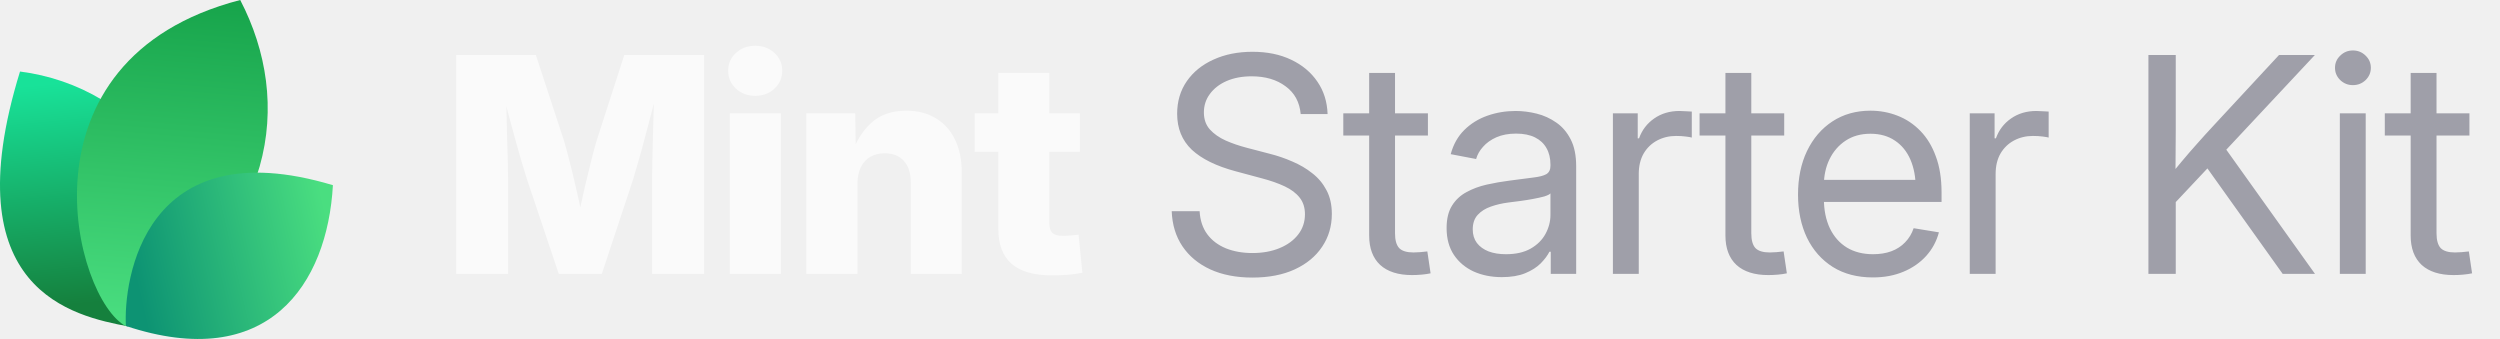
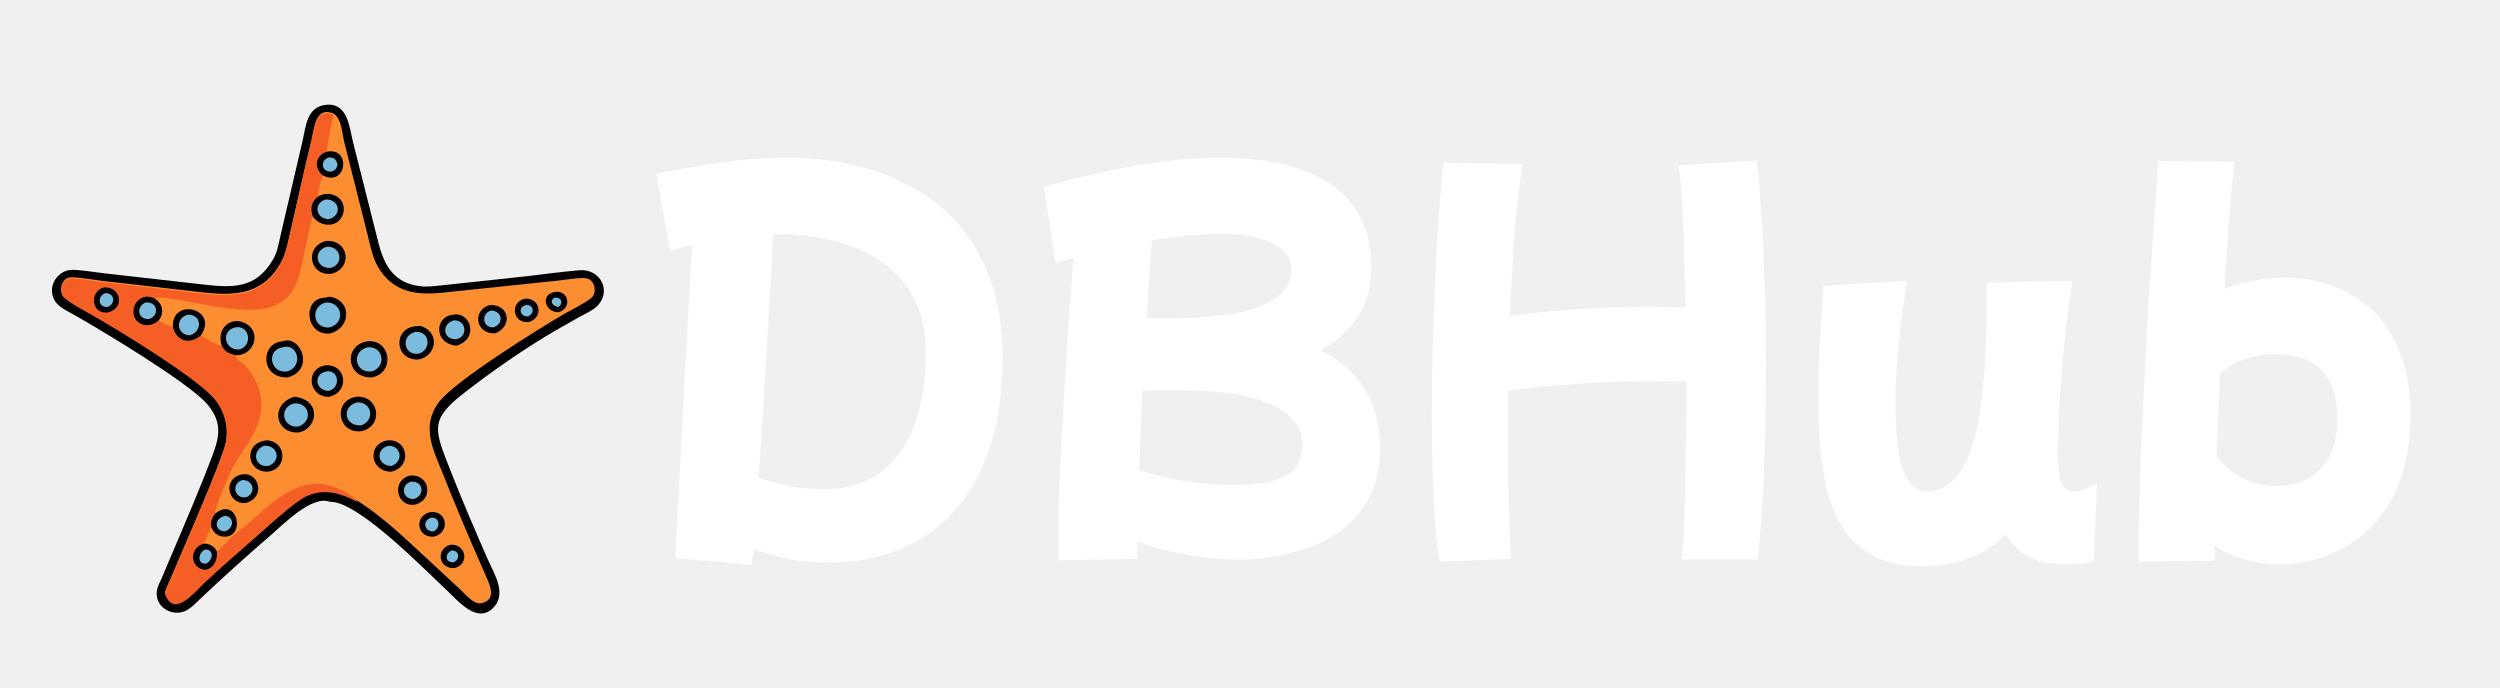
- <svg xmlns="http://www.w3.org/2000/svg" width="177" height="24" viewBox="0 0 177 24" fill="none">
-   <path d="M9.061 23.108C5.268 22.377 -3.391 20.627 1.417 5.064C9.634 6.099 16.973 14.064 9.061 23.108Z" fill="url(#paint0_linear_17557_2145)" />
-   <path d="M8.919 23.094C5.276 21.222 0.784 4.209 17.007 0C20.757 7.193 19.621 16.545 8.919 23.094Z" fill="url(#paint1_linear_17557_2145)" />
-   <path d="M8.914 23.079C8.735 19.882 10.159 9.085 23.57 13.111C23.181 20.123 18.984 26.418 8.914 23.079Z" fill="url(#paint2_linear_17557_2145)" />
-   <path d="M32.301 19.392V3.894H37.938L39.925 9.948C40.036 10.315 40.164 10.787 40.31 11.362C40.462 11.938 40.611 12.552 40.757 13.204C40.91 13.855 41.048 14.483 41.173 15.086C41.305 15.682 41.412 16.192 41.495 16.615H40.695C40.771 16.192 40.871 15.682 40.996 15.086C41.128 14.49 41.267 13.866 41.412 13.214C41.565 12.562 41.714 11.948 41.86 11.373C42.005 10.79 42.133 10.315 42.244 9.948L44.2 3.894H49.848V19.392H46.166V12.704C46.166 12.357 46.173 11.917 46.187 11.383C46.2 10.849 46.214 10.27 46.228 9.646C46.249 9.022 46.266 8.391 46.28 7.753C46.301 7.115 46.311 6.519 46.311 5.964H46.623C46.485 6.561 46.332 7.181 46.166 7.826C45.999 8.471 45.833 9.102 45.666 9.719C45.507 10.336 45.351 10.901 45.198 11.414C45.053 11.928 44.928 12.357 44.824 12.704L42.608 19.392H39.561L37.314 12.704C37.203 12.357 37.072 11.928 36.919 11.414C36.773 10.901 36.614 10.34 36.441 9.729C36.274 9.112 36.104 8.481 35.931 7.836C35.764 7.192 35.608 6.567 35.463 5.964H35.827C35.834 6.512 35.844 7.105 35.858 7.743C35.872 8.374 35.886 9.005 35.9 9.636C35.92 10.26 35.938 10.839 35.952 11.373C35.965 11.907 35.972 12.351 35.972 12.704V19.392H32.301ZM51.668 19.392V8.024H55.288V19.392H51.668ZM53.468 6.786C52.927 6.786 52.473 6.616 52.105 6.276C51.738 5.93 51.554 5.507 51.554 5.007C51.554 4.508 51.738 4.088 52.105 3.749C52.473 3.409 52.927 3.239 53.468 3.239C54.009 3.239 54.463 3.409 54.83 3.749C55.198 4.082 55.382 4.501 55.382 5.007C55.382 5.507 55.198 5.93 54.83 6.276C54.463 6.616 54.009 6.786 53.468 6.786ZM60.708 13.027V19.392H57.088V8.024H60.551L60.593 10.967H60.281C60.593 10.024 61.061 9.268 61.685 8.7C62.309 8.124 63.138 7.836 64.171 7.836C64.975 7.836 65.672 8.017 66.262 8.377C66.851 8.731 67.302 9.234 67.614 9.885C67.933 10.537 68.092 11.307 68.092 12.194V19.392H64.483V12.912C64.483 12.26 64.32 11.754 63.994 11.394C63.675 11.033 63.221 10.853 62.632 10.853C62.25 10.853 61.914 10.936 61.623 11.102C61.332 11.269 61.106 11.515 60.947 11.841C60.787 12.16 60.708 12.555 60.708 13.027ZM76.456 8.024V10.749H69.008V8.024H76.456ZM70.683 5.163H74.292V15.783C74.292 16.102 74.361 16.334 74.5 16.48C74.646 16.625 74.899 16.698 75.259 16.698C75.405 16.698 75.596 16.688 75.831 16.667C76.074 16.646 76.251 16.629 76.362 16.615L76.632 19.309C76.313 19.378 75.963 19.427 75.582 19.455C75.207 19.482 74.836 19.496 74.469 19.496C73.2 19.496 72.25 19.222 71.619 18.674C70.995 18.127 70.683 17.308 70.683 16.22V5.163Z" fill="#FAFAFA" />
-   <path d="M88.667 19.652C87.523 19.652 86.528 19.458 85.682 19.07C84.843 18.681 84.188 18.137 83.716 17.437C83.245 16.736 82.992 15.908 82.957 14.951H84.933C84.968 15.596 85.148 16.14 85.474 16.584C85.8 17.021 86.24 17.354 86.795 17.582C87.35 17.804 87.974 17.915 88.667 17.915C89.388 17.915 90.026 17.801 90.581 17.572C91.143 17.343 91.583 17.024 91.902 16.615C92.228 16.199 92.391 15.717 92.391 15.169C92.391 14.698 92.266 14.306 92.017 13.994C91.767 13.675 91.413 13.408 90.956 13.193C90.498 12.978 89.954 12.787 89.323 12.621L87.502 12.132C86.123 11.765 85.082 11.255 84.382 10.603C83.689 9.944 83.342 9.095 83.342 8.055C83.342 7.174 83.571 6.404 84.028 5.746C84.486 5.087 85.117 4.577 85.921 4.217C86.726 3.849 87.645 3.666 88.678 3.666C89.718 3.666 90.63 3.853 91.413 4.227C92.204 4.602 92.824 5.122 93.275 5.787C93.726 6.446 93.965 7.209 93.993 8.076H92.089C92.013 7.23 91.656 6.574 91.018 6.11C90.387 5.638 89.586 5.403 88.615 5.403C87.95 5.403 87.36 5.513 86.847 5.735C86.341 5.957 85.946 6.262 85.661 6.651C85.377 7.032 85.235 7.469 85.235 7.961C85.235 8.447 85.377 8.849 85.661 9.168C85.946 9.48 86.317 9.74 86.774 9.948C87.232 10.149 87.724 10.319 88.251 10.457L89.884 10.884C90.439 11.023 90.977 11.206 91.496 11.435C92.023 11.657 92.495 11.934 92.911 12.267C93.334 12.593 93.67 12.995 93.92 13.474C94.17 13.945 94.294 14.504 94.294 15.149C94.294 16.015 94.066 16.788 93.608 17.468C93.157 18.148 92.512 18.681 91.673 19.07C90.834 19.458 89.832 19.652 88.667 19.652ZM101.097 8.024V9.594H95.106V8.024H101.097ZM96.937 5.163H98.767V16.521C98.767 17 98.865 17.347 99.059 17.562C99.26 17.77 99.6 17.874 100.078 17.874C100.21 17.874 100.366 17.867 100.546 17.853C100.733 17.832 100.903 17.815 101.056 17.801L101.285 19.351C101.097 19.392 100.886 19.423 100.65 19.444C100.414 19.465 100.189 19.475 99.974 19.475C98.996 19.475 98.244 19.236 97.717 18.758C97.197 18.272 96.937 17.579 96.937 16.677V5.163ZM106.33 19.621C105.595 19.621 104.932 19.489 104.343 19.226C103.754 18.955 103.285 18.564 102.939 18.05C102.592 17.53 102.419 16.896 102.419 16.147C102.419 15.495 102.547 14.965 102.804 14.556C103.06 14.146 103.403 13.828 103.833 13.599C104.263 13.363 104.742 13.186 105.269 13.068C105.796 12.95 106.333 12.857 106.881 12.787C107.574 12.69 108.132 12.617 108.555 12.569C108.978 12.52 109.287 12.441 109.481 12.33C109.675 12.212 109.772 12.014 109.772 11.737V11.654C109.772 11.203 109.679 10.815 109.492 10.489C109.311 10.163 109.041 9.91 108.68 9.729C108.32 9.549 107.872 9.459 107.338 9.459C106.805 9.459 106.34 9.546 105.945 9.719C105.556 9.892 105.241 10.118 104.998 10.395C104.755 10.665 104.593 10.953 104.509 11.258L102.71 10.915C102.897 10.222 103.22 9.65 103.677 9.199C104.135 8.748 104.679 8.412 105.31 8.19C105.941 7.968 106.607 7.857 107.307 7.857C107.8 7.857 108.295 7.92 108.795 8.044C109.301 8.169 109.765 8.381 110.188 8.679C110.611 8.97 110.951 9.369 111.208 9.875C111.464 10.374 111.593 11.005 111.593 11.768V19.392H109.793V17.822H109.7C109.568 18.085 109.363 18.359 109.086 18.643C108.809 18.921 108.444 19.153 107.994 19.34C107.543 19.527 106.988 19.621 106.33 19.621ZM106.621 17.998C107.321 17.998 107.904 17.867 108.368 17.603C108.84 17.333 109.19 16.986 109.419 16.563C109.654 16.133 109.772 15.682 109.772 15.211V13.692C109.703 13.769 109.554 13.841 109.325 13.911C109.096 13.973 108.829 14.032 108.524 14.088C108.226 14.143 107.921 14.192 107.609 14.233C107.304 14.275 107.033 14.309 106.798 14.337C106.354 14.393 105.938 14.49 105.549 14.628C105.168 14.76 104.86 14.954 104.624 15.211C104.388 15.467 104.27 15.811 104.27 16.241C104.27 16.615 104.367 16.934 104.561 17.198C104.762 17.461 105.04 17.662 105.393 17.801C105.747 17.933 106.156 17.998 106.621 17.998ZM114.193 19.392V8.024H115.951V9.792H116.045C116.253 9.209 116.61 8.741 117.116 8.388C117.622 8.034 118.219 7.857 118.905 7.857C119.058 7.857 119.217 7.864 119.384 7.878C119.55 7.885 119.682 7.892 119.779 7.899V9.74C119.716 9.719 119.578 9.695 119.363 9.667C119.155 9.639 118.922 9.625 118.666 9.625C118.174 9.625 117.726 9.733 117.324 9.948C116.922 10.163 116.603 10.471 116.367 10.874C116.138 11.276 116.024 11.758 116.024 12.319V19.392H114.193ZM126.322 8.024V9.594H120.33V8.024H126.322ZM122.161 5.163H123.992V16.521C123.992 17 124.089 17.347 124.283 17.562C124.484 17.77 124.824 17.874 125.302 17.874C125.434 17.874 125.59 17.867 125.77 17.853C125.958 17.832 126.127 17.815 126.28 17.801L126.509 19.351C126.322 19.392 126.11 19.423 125.874 19.444C125.639 19.465 125.413 19.475 125.198 19.475C124.221 19.475 123.468 19.236 122.941 18.758C122.421 18.272 122.161 17.579 122.161 16.677V5.163ZM132.604 19.642C131.502 19.642 130.555 19.396 129.765 18.903C128.974 18.404 128.364 17.714 127.934 16.834C127.511 15.946 127.3 14.927 127.3 13.775C127.3 12.611 127.511 11.584 127.934 10.697C128.364 9.802 128.964 9.102 129.734 8.596C130.51 8.089 131.408 7.836 132.428 7.836C133.1 7.836 133.738 7.954 134.341 8.19C134.952 8.426 135.489 8.783 135.954 9.261C136.425 9.74 136.793 10.343 137.056 11.071C137.327 11.792 137.462 12.645 137.462 13.63V14.296H128.433V12.735H136.463L135.631 13.297C135.631 12.541 135.506 11.876 135.257 11.3C135.007 10.725 134.643 10.277 134.165 9.958C133.686 9.632 133.107 9.469 132.428 9.469C131.748 9.469 131.162 9.632 130.67 9.958C130.177 10.284 129.796 10.725 129.526 11.279C129.262 11.827 129.13 12.441 129.13 13.12V14.046C129.13 14.864 129.273 15.572 129.557 16.168C129.841 16.757 130.243 17.211 130.763 17.53C131.283 17.842 131.901 17.998 132.615 17.998C133.093 17.998 133.523 17.929 133.905 17.79C134.293 17.645 134.619 17.433 134.882 17.156C135.153 16.879 135.354 16.546 135.486 16.157L137.275 16.449C137.108 17.08 136.81 17.634 136.38 18.113C135.95 18.591 135.413 18.966 134.768 19.236C134.123 19.507 133.402 19.642 132.604 19.642ZM139.459 19.392V8.024H141.217V9.792H141.311C141.519 9.209 141.876 8.741 142.382 8.388C142.888 8.034 143.485 7.857 144.171 7.857C144.324 7.857 144.483 7.864 144.649 7.878C144.816 7.885 144.948 7.892 145.045 7.899V9.74C144.982 9.719 144.844 9.695 144.629 9.667C144.421 9.639 144.188 9.625 143.932 9.625C143.439 9.625 142.992 9.733 142.59 9.948C142.188 10.163 141.869 10.471 141.633 10.874C141.404 11.276 141.29 11.758 141.29 12.319V19.392H139.459ZM153.429 14.961V12.715C153.783 12.257 154.136 11.82 154.49 11.404C154.844 10.981 155.204 10.565 155.572 10.156C155.939 9.74 156.314 9.327 156.695 8.918L161.355 3.894H163.893L157.277 10.967H157.184L153.429 14.961ZM152.108 19.392V3.894H154.043V9.241L154.022 12.559L154.043 13.505V19.392H152.108ZM161.615 19.392L155.967 11.477L157.173 9.969L163.903 19.392H161.615ZM165.661 19.392V8.024H167.492V19.392H165.661ZM166.587 6.027C166.24 6.027 165.942 5.909 165.692 5.673C165.443 5.43 165.318 5.139 165.318 4.799C165.318 4.459 165.443 4.172 165.692 3.936C165.942 3.693 166.24 3.572 166.587 3.572C166.934 3.572 167.232 3.693 167.482 3.936C167.731 4.172 167.856 4.459 167.856 4.799C167.856 5.139 167.731 5.43 167.482 5.673C167.232 5.909 166.934 6.027 166.587 6.027ZM174.836 8.024V9.594H168.844V8.024H174.836ZM170.675 5.163H172.506V16.521C172.506 17 172.603 17.347 172.797 17.562C172.998 17.77 173.338 17.874 173.816 17.874C173.948 17.874 174.104 17.867 174.284 17.853C174.472 17.832 174.641 17.815 174.794 17.801L175.023 19.351C174.836 19.392 174.624 19.423 174.388 19.444C174.153 19.465 173.927 19.475 173.712 19.475C172.735 19.475 171.982 19.236 171.455 18.758C170.935 18.272 170.675 17.579 170.675 16.677V5.163Z" fill="#9F9FA9" />
-   <defs>
-     <linearGradient id="paint0_linear_17557_2145" x1="3.776" y1="5.916" x2="5.232" y2="21.559" gradientUnits="userSpaceOnUse">
-       <stop stop-color="#18E299" />
-       <stop offset="1" stop-color="#15803D" />
-     </linearGradient>
-     <linearGradient id="paint1_linear_17557_2145" x1="12.171" y1="-0.718" x2="10.19" y2="22.983" gradientUnits="userSpaceOnUse">
-       <stop stop-color="#16A34A" />
-       <stop offset="1" stop-color="#4ADE80" />
-     </linearGradient>
-     <linearGradient id="paint2_linear_17557_2145" x1="23.133" y1="15.353" x2="9.338" y2="18.52" gradientUnits="userSpaceOnUse">
-       <stop stop-color="#4ADE80" />
-       <stop offset="1" stop-color="#0D9373" />
-     </linearGradient>
-   </defs>
+ <svg xmlns="http://www.w3.org/2000/svg" width="1371" height="377" viewBox="0 0 1371 377" fill="none">
+   <path d="M178.698 57.481C190.772 56.137 191.577 69.894 193.666 78.252L207.572 133.309C210.798 145.848 216.242 155.505 230.915 157.012C234.82 157.414 238.797 156.834 242.685 156.446L289.643 151.389C299.012 150.277 308.424 148.98 317.827 148.208C329.519 147.248 335.948 160.319 326.904 168.358C324.435 170.553 320.851 172.072 317.964 173.679L304.665 181.243C287.944 190.929 269.745 203.631 254.569 215.442C235.547 230.244 238.102 235.259 246.921 257.759C253.361 274.189 260.337 290.435 267.419 306.602C270.715 314.125 277.842 324.998 271.111 332.643C261.97 343.026 251.191 329.434 244.842 323.527C232.345 311.899 195.956 274.426 180.807 275.193C171.289 271.288 155.022 287.856 148.815 293.214C135.499 304.711 122.419 316.45 109.656 328.555C107.544 330.558 105.387 332.881 102.89 334.395C95.32 338.984 84.856 333.327 86 324.166C86.307 321.707 87.755 319.259 88.709 317L100.584 288.992C104.373 280.011 108.179 271.056 111.778 261.993L116.557 249.686C120.471 239.349 121.9 231.425 113.741 221.77C103.622 209.796 54.329 180.398 40.539 172.602C35.345 169.666 29.518 167.463 28.583 160.754C27.746 154.744 32.296 148.846 38.319 148.074C42.037 147.597 51.979 149.272 56.248 149.775L111.742 156.06C127.231 157.787 140.08 158.535 149.506 142.719C152.053 138.446 152.788 133.889 153.849 129.125L165.882 77.497C167.839 69.083 168.113 58.756 178.698 57.481Z" fill="black" />
+   <path d="M90.453 324.819C91.271 321.913 92.805 319.097 93.975 316.306L106.455 287.14C111.943 274.08 118.283 259.511 122.839 246.125C125.937 237.023 124.276 227.41 118.765 219.611C110.31 207.648 62.937 179.246 50.073 171.892C46.867 170.059 35.358 164.021 34.103 161.273C32.546 157.865 34.176 152.859 38.188 152.162C40.988 151.675 52.87 153.625 56.403 154.069L112.054 160.441C129.072 162.231 144.33 161.512 153.996 144.049C156.769 139.038 157.768 133.359 159.048 127.84L162.349 113.361C165.082 101.27 167.763 89.141 170.755 77.113C172.235 71.166 172.684 57.994 182.892 62.256C187.504 65.199 187.591 73.251 188.93 78.472L201.95 130.223C203.319 135.688 204.375 141.245 207.21 146.192C215.321 160.347 228.357 162.016 242.711 160.499L305.939 153.888C309.5 153.528 318.891 151.935 321.75 152.645C325.799 153.651 327.294 159.027 325.177 162.351C323.52 164.952 312.578 170.312 309.504 172.096C296.767 179.489 248.603 209.248 240.311 221.033C230.929 234.37 237.667 246.713 242.853 259.782C248.944 275.132 255.32 290.366 261.929 305.497L266.901 316.841C269.012 321.678 272.226 329.348 263.563 330.845C259.757 331.502 254.881 325.575 252.43 323.308L230.431 302.894C219.59 292.802 208.438 282.498 195.909 274.527C184.952 268.882 174.795 266.444 164.23 273.769C156.676 279.006 148.308 286.83 141.281 293.011C131.502 301.612 121.661 310.063 112.156 318.971C107.045 323.761 95.178 338.911 90.453 324.819Z" fill="#FD8D31" />
+   <path d="M90.453 325.485C91.271 322.579 92.805 319.763 93.975 316.972L106.455 287.806C111.943 274.746 118.283 260.177 122.839 246.791C125.937 237.688 124.276 228.076 118.765 220.277C110.31 208.314 62.937 179.912 50.073 172.558C46.867 170.724 35.358 164.687 34.103 161.938C32.546 158.531 34.176 153.525 38.188 152.828C40.988 152.341 52.87 154.291 56.403 154.735L112.054 161.107C129.072 162.896 144.33 162.178 153.996 144.715C156.769 139.704 157.768 134.025 159.048 128.506L162.349 114.026C165.082 101.935 167.763 89.806 170.755 77.778C172.235 71.832 172.684 58.66 182.892 62.922C181.844 68.07 179.548 78.192 179.22 83.182C172.658 85.34 172.088 92.143 176.985 96.163C176.213 97.872 173.877 106.148 174.518 107.634C170.713 110.697 169.994 114.055 171.472 118.55C170.622 120.075 167.095 138.043 166.477 140.892C163.858 152.965 161.793 163.706 148.744 168.309C137.368 172.322 116.545 167.793 104.61 165.721C102.428 165.342 85.9 161.752 84.875 163.774C89.204 166.386 90.257 171.696 87.03 175.724C87.725 176.63 93.38 179.326 94.617 179.123L94.781 178.887C96.315 186.949 103.879 189.445 110.161 183.907C111.143 184.978 120.382 189.984 121.578 189.55C124.052 193.927 125.374 193.316 128.951 194.798C129.529 196.901 132.858 198.817 134.347 200.411C142.755 209.417 145.861 221.68 141.147 233.252C137.494 242.222 130.69 249.943 126.465 258.766C125.449 260.887 117.07 280.038 117.958 281.66C116.145 284.112 115.343 286.272 115.921 289.28C114.544 290.558 113.515 295.547 111.807 297.697L111.815 297.921L112.74 298.105C115.787 298.688 117.594 299.698 118.91 302.484C121.401 300.564 124.749 296.537 127.33 294.196C129.485 292.241 131.968 290.645 134.191 288.755C148.374 276.696 163.889 259.119 184.36 267.506C187.486 268.786 194.598 272.063 195.909 275.193C184.952 269.548 174.795 267.11 164.23 274.435C156.676 279.672 148.308 287.495 141.281 293.677C131.502 302.278 121.661 310.729 112.156 319.637C107.045 324.427 95.178 339.577 90.453 325.485Z" fill="#F55E24" />
+   <path d="M87.03 175.724C84.487 177.905 81.027 179.137 77.76 177.788C68.446 173.941 74.538 158.486 84.875 163.774C89.204 166.386 90.257 171.696 87.03 175.724Z" fill="black" />
+   <path d="M79.84 165.876C86.375 165.347 87.682 172.621 82.001 174.936C75.484 175.505 74.332 168.244 79.84 165.876Z" fill="#7BBCDE" />
+   <path d="M112.74 298.105C115.787 298.688 117.594 299.698 118.91 302.484C119.741 309.021 114.219 315.325 108.494 310.965C103.492 307.156 106.059 298.553 112.74 298.105Z" fill="black" />
+   <path d="M112.741 301.341C117.693 301.507 116.638 307.524 113.06 309.037C108.123 309.87 108.326 302.78 112.741 301.341Z" fill="#7BBCDE" />
+   <path d="M57.1 157.609C66.415 157.244 68.466 168.7 59.664 171.24C50.359 173.227 48.392 159.831 57.1 157.609Z" fill="black" />
+   <path d="M57.688 160.764C62.978 160.6 63.505 166.592 59.047 168.353C53.719 168.708 53.227 162.451 57.688 160.764Z" fill="#7BBCDE" />
+   <path d="M121.578 189.55C118.493 180.07 126.661 173.073 134.686 177.349C143.832 182.221 139.141 195.465 128.951 194.798C125.374 193.316 124.052 193.927 121.578 189.55Z" fill="black" />
+   <path d="M128.951 179.538C137.094 178.052 138.756 189.743 131.171 191.668C122.989 192.14 121.045 181.44 128.951 179.538Z" fill="#7BBCDE" />
+   <path d="M94.781 178.887C94.499 162.874 120.185 169.463 110.161 183.907C103.879 189.445 96.315 186.949 94.781 178.887Z" fill="black" />
+   <path d="M103.149 172.551C110.843 172.544 111.096 181.826 104.078 183.907C96.78 183.649 95.854 174.318 103.149 172.551Z" fill="#7BBCDE" />
+   <path d="M174.518 107.634C182.667 103.426 190.948 110.012 187.925 117.869C185.073 125.283 175.277 124.561 171.472 118.55C169.994 114.055 170.713 110.697 174.518 107.634Z" fill="black" />
+   <path d="M178.265 109.473C185.778 108.705 188.099 117.593 180.807 120.062C173.754 120.893 171.262 111.876 178.265 109.473Z" fill="#7BBCDE" />
+   <path d="M117.958 281.66C131.072 271.412 135.149 297.004 121.188 294.072C118.579 293.524 116.993 291.561 115.921 289.28C115.343 286.272 116.145 284.111 117.958 281.66Z" fill="black" />
+   <path d="M123.335 282.912C128.059 282.967 129.015 289.519 123.335 291.378C117.618 291.298 117.059 284.458 123.335 282.912Z" fill="#7BBCDE" />
+   <path d="M179.22 83.182C192.941 80.525 190.063 102.865 176.985 96.163C172.088 92.143 172.658 85.34 179.22 83.182Z" fill="black" />
+   <path d="M180.807 86.298C183.692 86.469 184.42 87.682 185.138 90.408C184.48 92.534 183.741 93.626 181.408 94.135C175.926 94.24 175.508 87.155 180.807 86.298Z" fill="#7BBCDE" />
+   <path d="M154.882 187.171C164.888 183.381 172.961 202.811 157.819 206.977C142.678 207.535 142.628 188.099 154.882 187.171Z" fill="black" />
+   <path d="M154.882 190.472C163.213 187.886 166.634 200.602 157.819 203.642C148.104 205.318 145.801 192.003 154.882 190.472Z" fill="#7BBCDE" />
+   <path d="M178.698 163.226C180.235 162.164 183.038 163.06 184.524 163.836C193.027 168.272 190.977 180.008 181.408 182.773C167.6 184.899 165.093 163.202 178.698 163.226Z" fill="black" />
+   <path d="M178.698 165.876C187.874 165.499 189.568 177.161 180.807 179.538C171.509 180.639 169.876 168.072 178.698 165.876Z" fill="#7BBCDE" />
+   <path d="M201.542 187.171C214.042 185.801 217.086 204.196 204.054 206.977C189.681 207.532 188.242 189.111 201.542 187.171Z" fill="black" />
+   <path d="M201.542 190.472C210.037 189.563 212.321 200.869 204.054 203.642C194.86 205.032 192.176 192.884 201.542 190.472Z" fill="#7BBCDE" />
+   <path d="M161.305 217.561C176.493 219.061 174.476 235.068 163.787 237.158C151.409 238.011 147.426 222.227 161.305 217.561Z" fill="black" />
+   <path d="M161.305 221.238C169.994 220.675 171.653 231.092 163.787 233.88C154.939 235.101 152.554 223.372 161.305 221.238Z" fill="#7BBCDE" />
+   <path d="M195.568 217.561C207.698 216.7 210.776 233.361 198.352 236.446C185.093 238.275 182.224 219.509 195.568 217.561Z" fill="black" />
+   <path d="M195.568 220.705C203.825 220.157 205.925 230.042 198.352 233.226C189.045 234.153 186.963 223.289 195.568 220.705Z" fill="#7BBCDE" />
+   <path d="M228.844 178.887C230.427 178.167 233.242 179.711 234.448 180.674C241.471 186.272 237.086 196.488 228.844 197.19C215.741 197.058 215.769 179.059 228.844 178.887Z" fill="black" />
+   <path d="M227.642 182.04C235.807 181.226 236.814 191.698 229.731 193.92C221.632 195.309 219.307 184.348 227.642 182.04Z" fill="#7BBCDE" />
+   <path d="M178.698 132.144C191.33 131.213 193.569 146.942 182.019 150.064C169.871 151.83 166.496 135.436 178.698 132.144Z" fill="black" />
+   <path d="M179.22 135.294C187.085 134.88 188.815 144.874 181.408 146.907C173.21 147.573 171.346 137.499 179.22 135.294Z" fill="#7BBCDE" />
+   <path d="M146.421 241.478C157.68 242.148 157.685 257.928 146.421 258.689C134.976 258.637 133.457 242.525 146.421 241.478Z" fill="black" />
+   <path d="M144.855 244.445C152.177 243.855 154.654 252.846 147.137 255.553C139.472 256.318 137.884 247.084 144.855 244.445Z" fill="#7BBCDE" />
+   <path d="M212.702 241.478C223.772 240.657 226.197 256.048 214.531 258.689C202.814 258.715 201.068 243.208 212.702 241.478Z" fill="black" />
+   <path d="M213.258 244.445C220.44 244.771 221.256 253.407 214.531 255.553C206.609 255.321 205.906 245.852 213.258 244.445Z" fill="#7BBCDE" />
+   <path d="M178.698 200.347C189.728 199.63 192.083 214.486 180.807 217.561C169.148 218.324 166.979 201.896 178.698 200.347Z" fill="black" />
+   <path d="M179.22 203.642C185.609 202.73 187.188 212.386 180.406 214.352C172.894 214.458 171.533 204.95 179.22 203.642Z" fill="#7BBCDE" />
+   <path d="M248.62 172.551C258.138 170.811 262.905 185.843 250.314 189.549C237.929 188.621 238.055 173.525 248.62 172.551Z" fill="black" />
+   <path d="M248.62 175.724C255.677 175.114 257.035 184.512 250.314 186.009C243.316 186.58 241.677 178.144 248.62 175.724Z" fill="#7BBCDE" />
+   <path d="M224.943 260.773C236.041 259.961 237.777 274.295 227.642 276.709C217.352 278.385 214.346 263.274 224.943 260.773Z" fill="black" />
+   <path d="M225.572 264.118C232.493 263.942 233.002 271.838 226.973 273.655C220.464 274.008 219.445 265.626 225.572 264.118Z" fill="#7BBCDE" />
+   <path d="M133.154 260.081C142.059 258.994 145.778 272.6 135.123 275.74C124.88 277.304 121.501 261.962 133.154 260.081Z" fill="black" />
+   <path d="M133.154 263.244C139.045 263.295 140.553 270.218 135.123 272.669C128.14 273.799 126.774 264.741 133.154 263.244Z" fill="#7BBCDE" />
+   <path d="M268.48 167.281C279.311 166.656 281.359 178.981 271.619 182.773C261.02 183.507 258.605 170.313 268.48 167.281Z" fill="black" />
+   <path d="M269.495 170.281C275.892 170.781 276.191 177.87 270.49 179.538C264.394 179.706 263.775 171.599 269.495 170.281Z" fill="#7BBCDE" />
+   <path d="M236.176 280.818C245.592 279.979 246.78 292.24 237.938 294.31C228.454 295.042 226.809 282.663 236.176 280.818Z" fill="black" />
+   <path d="M236.176 283.957C241.187 283.235 241.832 289.31 237.938 291.378C232.907 291.775 231.253 285.948 236.176 283.957Z" fill="#7BBCDE" />
+   <path d="M287.853 163.774C296.356 163.178 298.294 174.097 290.156 176.573C281.321 177.804 279.173 165.843 287.853 163.774Z" fill="black" />
+   <path d="M288.462 167.281C292.844 166.93 293.476 172.047 289.385 173.537C284.96 173.66 283.96 168.11 288.462 167.281Z" fill="#7BBCDE" />
+   <path d="M247.087 298.723C255.593 298.172 257.656 309.298 249.418 311.491C240.153 312.154 238.925 300.811 247.087 298.723Z" fill="black" />
+   <path d="M247.637 301.869C252.088 301.711 252.436 307.012 248.62 308.385C244.005 308.576 243.843 303.56 247.637 301.869Z" fill="#7BBCDE" />
+   <path d="M304.193 160.111C311.404 158.805 314.283 168.638 306.384 171.24C298.918 171.358 296.083 161.596 304.193 160.111Z" fill="black" />
+   <path d="M304.192 163.226C307.631 162.931 309.213 165.917 306.384 168.353C303.211 168.068 300.869 165.137 304.192 163.226Z" fill="#7BBCDE" />
+   <path d="M412.25 309.75L370.25 306L379.5 134.25C375.167 135.25 371.167 136.417 367.5 137.75L360 95.25C368.833 93.417 379.75 91.5 392.75 89.5C405.75 87.5 419.167 86.5 433 86.5C443.667 86.5 454.5 87.667 465.5 90C476.5 92.167 487 95.833 497 101C507.167 106 516.167 112.75 524 121.25C532 129.75 538.25 140.167 542.75 152.5C547.417 164.833 549.75 179.417 549.75 196.25C549.75 219.917 545.917 240.167 538.25 257C530.75 273.667 519.75 286.417 505.25 295.25C490.917 304.083 473.583 308.5 453.25 308.5C439.75 308.5 426.417 306 413.25 301C412.917 304.333 412.583 307.25 412.25 309.75ZM431.25 128.5C428.917 128.5 426.5 128.5 424 128.5C422.333 159.5 420.833 185.917 419.5 207.75C418.167 229.417 417 247.5 416 262C421 263.667 426.5 265.167 432.5 266.5C438.667 267.667 445.083 268.25 451.75 268.25C465.25 268.25 476.083 264.833 484.25 258C492.583 251.167 498.583 242.167 502.25 231C505.917 219.667 507.75 207.417 507.75 194.25C507.75 183.75 506.167 174.833 503 167.5C499.833 160.167 495.667 154.083 490.5 149.25C485.5 144.417 480 140.667 474 138C468 135.167 462.083 133.083 456.25 131.75C450.583 130.417 445.5 129.583 441 129.25C436.5 128.75 433.25 128.5 431.25 128.5ZM580.719 307.25C580.552 305.417 580.469 303.417 580.469 301.25C580.469 299.083 580.469 296.583 580.469 293.75C580.469 286.583 580.635 278.083 580.969 268.25C581.302 258.25 581.802 247.667 582.469 236.5C583.135 225.167 583.802 213.833 584.469 202.5C585.135 191 585.802 180 586.469 169.5C587.302 159 588.052 149.583 588.719 141.25C585.052 142.417 581.802 143.5 578.969 144.5L572.469 102.5C591.302 97.167 608.802 93.167 624.969 90.5C641.302 87.833 656.052 86.5 669.219 86.5C696.052 86.5 716.552 91.583 730.719 101.75C744.885 111.917 751.969 126.667 751.969 146C751.969 157 749.552 166.25 744.719 173.75C739.885 181.083 733.052 187.167 724.219 192C745.885 203 756.719 220.917 756.719 245.75C756.719 256.75 754.635 266 750.469 273.5C746.469 280.833 741.302 286.75 734.969 291.25C728.635 295.75 721.885 299.083 714.719 301.25C707.719 303.583 701.052 305.083 694.719 305.75C688.552 306.583 683.719 307 680.219 307C671.552 307 662.302 306.167 652.469 304.5C642.635 302.833 633.052 300.333 623.719 297C623.719 300.333 623.719 303.5 623.719 306.5L580.719 307.25ZM670.219 128.25C664.219 128.25 657.885 128.583 651.219 129.25C644.719 129.75 638.219 130.583 631.719 131.75C630.719 143.917 629.719 158.083 628.719 174.25C630.885 174.417 633.052 174.5 635.219 174.5C637.552 174.5 639.885 174.5 642.219 174.5C686.219 174.5 708.219 165.5 708.219 147.5C708.219 141.5 704.802 136.833 697.969 133.5C691.302 130 682.052 128.25 670.219 128.25ZM647.969 214C644.469 214 640.885 214 637.219 214C633.719 214 630.135 214.083 626.469 214.25C626.135 221.583 625.802 228.917 625.469 236.25C625.302 243.583 625.052 250.833 624.719 258C634.052 260.833 643.219 262.917 652.219 264.25C661.219 265.417 668.969 266 675.469 266C689.302 266 699.219 264.333 705.219 261C711.219 257.5 714.219 251.833 714.219 244C714.219 234.333 708.469 226.917 696.969 221.75C685.635 216.583 669.302 214 647.969 214ZM789.471 308C787.971 298.667 786.887 287.25 786.221 273.75C785.554 260.25 785.221 245.667 785.221 230C785.221 213.833 785.471 197.25 785.971 180.25C786.637 163.25 787.387 146.917 788.221 131.25C789.221 115.417 790.304 101.417 791.471 89.25L834.971 90C833.137 101.667 831.637 114.667 830.471 129C829.471 143.167 828.637 157.917 827.971 173.25C839.804 171.583 852.637 170.333 866.471 169.5C880.304 168.667 893.637 168.25 906.471 168.25C912.637 168.25 918.554 168.417 924.221 168.75C924.054 156.25 923.804 144.583 923.471 133.75C923.137 122.917 922.721 113.75 922.221 106.25C921.721 98.75 921.137 93.583 920.471 90.75L963.471 88C964.971 102 966.137 118.75 966.971 138.25C967.971 157.75 968.471 178.417 968.471 200.25C968.471 217.917 968.137 235.917 967.471 254.25C966.804 272.417 965.637 289.917 963.971 306.75H922.221C922.887 301.417 923.387 294.167 923.721 285C924.054 275.667 924.304 265.167 924.471 253.5C924.637 241.667 924.721 229.333 924.721 216.5C924.721 214.167 924.721 211.75 924.721 209.25C921.554 209.25 918.304 209.25 914.971 209.25C911.804 209.083 908.554 209 905.221 209C892.054 209 878.721 209.5 865.221 210.5C851.887 211.333 839.137 212.583 826.971 214.25C826.971 219.583 826.971 224.917 826.971 230.25C826.971 244.917 827.054 258.667 827.221 271.5C827.554 284.333 828.054 296 828.721 306.5L789.471 308ZM1053.72 310.5C1043.05 310.5 1034.22 308.583 1027.22 304.75C1020.39 301.083 1014.89 296 1010.72 289.5C1006.72 283 1003.72 275.75 1001.72 267.75C999.887 259.583 998.637 251.167 997.971 242.5C997.471 233.667 997.221 225.167 997.221 217C997.221 207.667 997.471 198.167 997.971 188.5C998.637 178.833 999.304 168.25 999.971 156.75L1045.72 154C1045.22 157.5 1044.47 162.75 1043.47 169.75C1042.47 176.75 1041.55 184.75 1040.72 193.75C1039.89 202.75 1039.47 212.167 1039.47 222C1039.47 238.167 1040.89 250.167 1043.72 258C1046.55 265.667 1050.8 269.5 1056.47 269.5C1067.8 269.5 1076.14 261.25 1081.47 244.75C1086.8 228.25 1089.47 202.167 1089.47 166.5V155L1110.72 154.5L1136.47 154C1134.14 169.667 1132.39 184.083 1131.22 197.25C1130.05 210.417 1129.3 221.5 1128.97 230.5C1128.64 239.333 1128.47 245.25 1128.47 248.25C1128.47 255.917 1129.14 261.417 1130.47 264.75C1131.8 267.917 1134.14 269.5 1137.47 269.5C1139.14 269.5 1140.97 269.167 1142.97 268.5C1144.97 267.833 1147.3 266.667 1149.97 265L1148.22 308C1141.89 309 1136.39 309.5 1131.72 309.5C1123.72 309.5 1117.14 308 1111.97 305C1106.97 302 1102.97 298 1099.97 293C1094.8 298.5 1088.39 302.75 1080.72 305.75C1073.22 308.917 1064.22 310.5 1053.72 310.5ZM1172.83 308C1172.83 294.333 1173.08 279.667 1173.58 264C1174.08 248.333 1174.75 232.417 1175.58 216.25C1176.42 200.083 1177.25 184.25 1178.08 168.75C1179.08 153.25 1180.08 138.667 1181.08 125C1182.08 111.167 1182.92 98.917 1183.58 88.25L1225.33 88.75C1224.33 98.25 1223.33 108.917 1222.33 120.75C1221.5 132.583 1220.67 145.167 1219.83 158.5C1224.67 156.5 1229.83 155 1235.33 154C1241 152.833 1247.08 152.25 1253.58 152.25C1262.42 152.25 1270.83 153.75 1278.83 156.75C1287 159.583 1294.33 164 1300.83 170C1307.33 176 1312.42 183.75 1316.08 193.25C1319.92 202.75 1321.83 214.167 1321.83 227.5C1321.83 241.667 1319.83 253.917 1315.83 264.25C1311.83 274.583 1306.42 283.083 1299.58 289.75C1292.75 296.417 1285 301.333 1276.33 304.5C1267.83 307.833 1259.08 309.5 1250.08 309.5C1243.25 309.5 1236.83 308.583 1230.83 306.75C1225 304.917 1219.58 302.5 1214.58 299.5C1214.58 302.167 1214.58 304.833 1214.58 307.5L1172.83 308ZM1247.83 194.25C1235.33 194.25 1225.17 197.917 1217.33 205.25C1216.67 220.583 1216.08 235.583 1215.58 250.25C1223.75 261.083 1235.17 266.5 1249.83 266.5C1254.67 266.5 1259.5 265.417 1264.33 263.25C1269.33 260.917 1273.5 257 1276.83 251.5C1280.17 246 1281.83 238.333 1281.83 228.5C1281.83 217.333 1278.92 208.833 1273.08 203C1267.42 197.167 1259 194.25 1247.83 194.25Z" fill="white" />
</svg>
